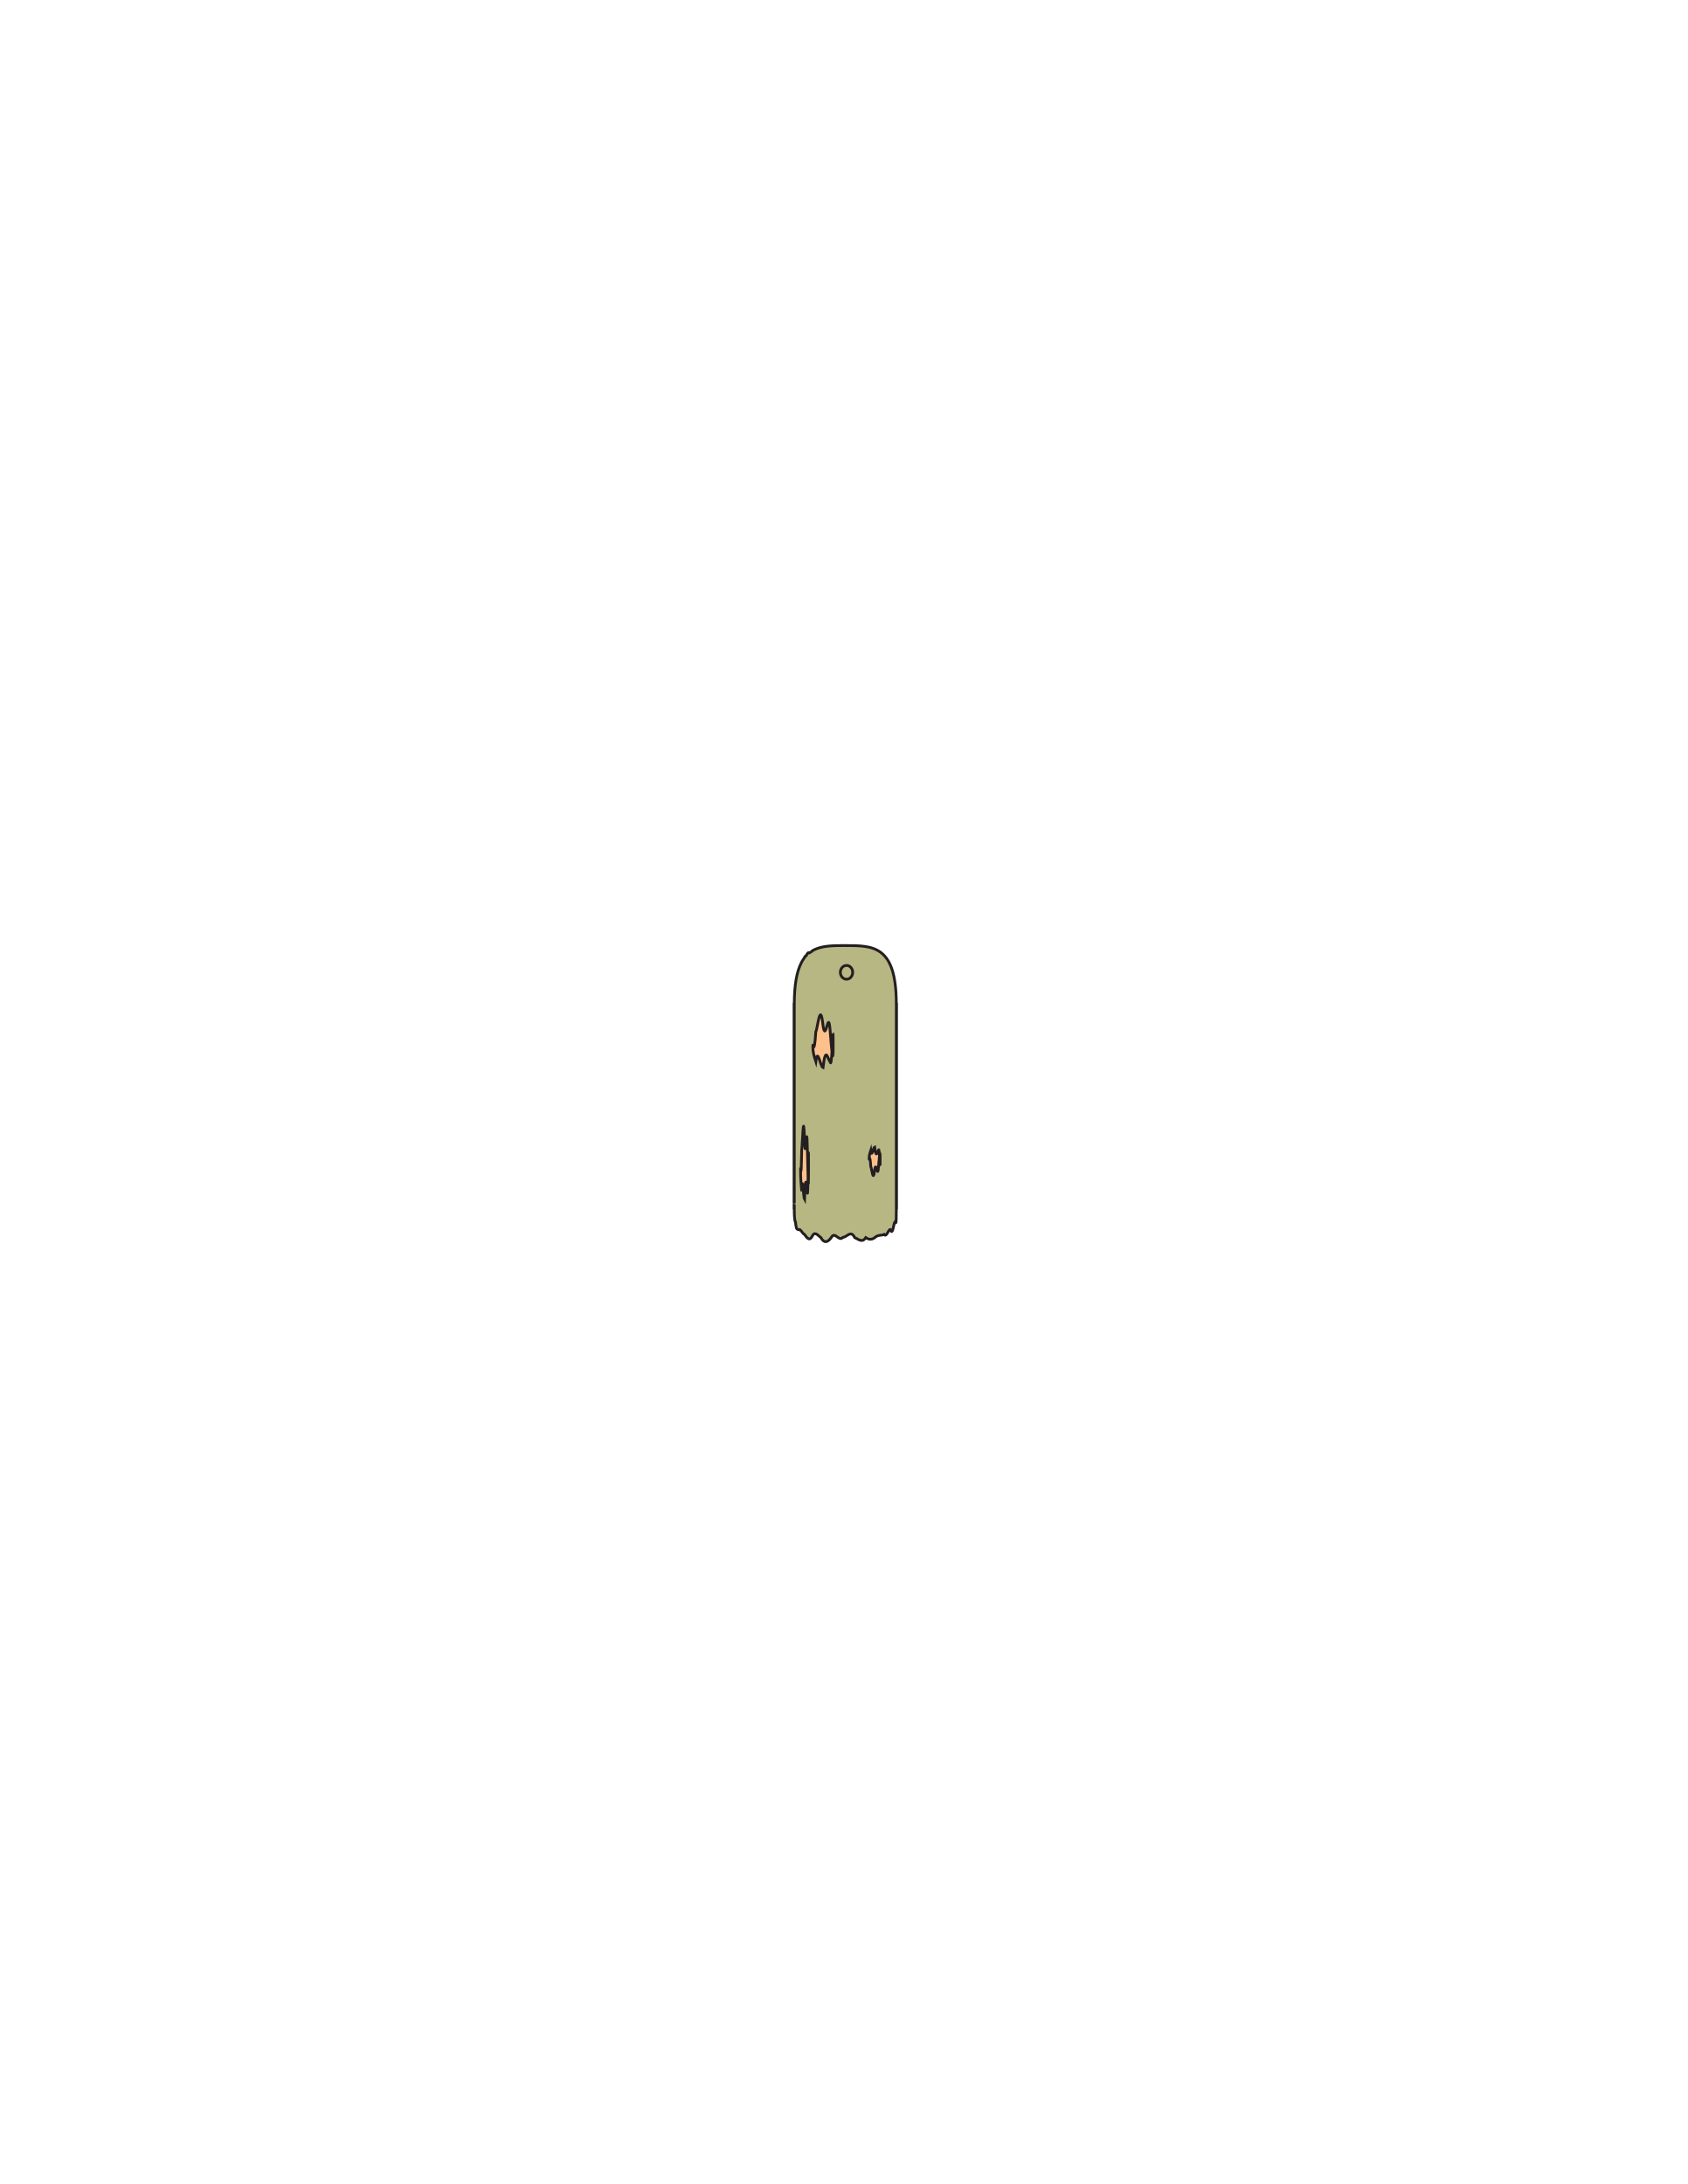
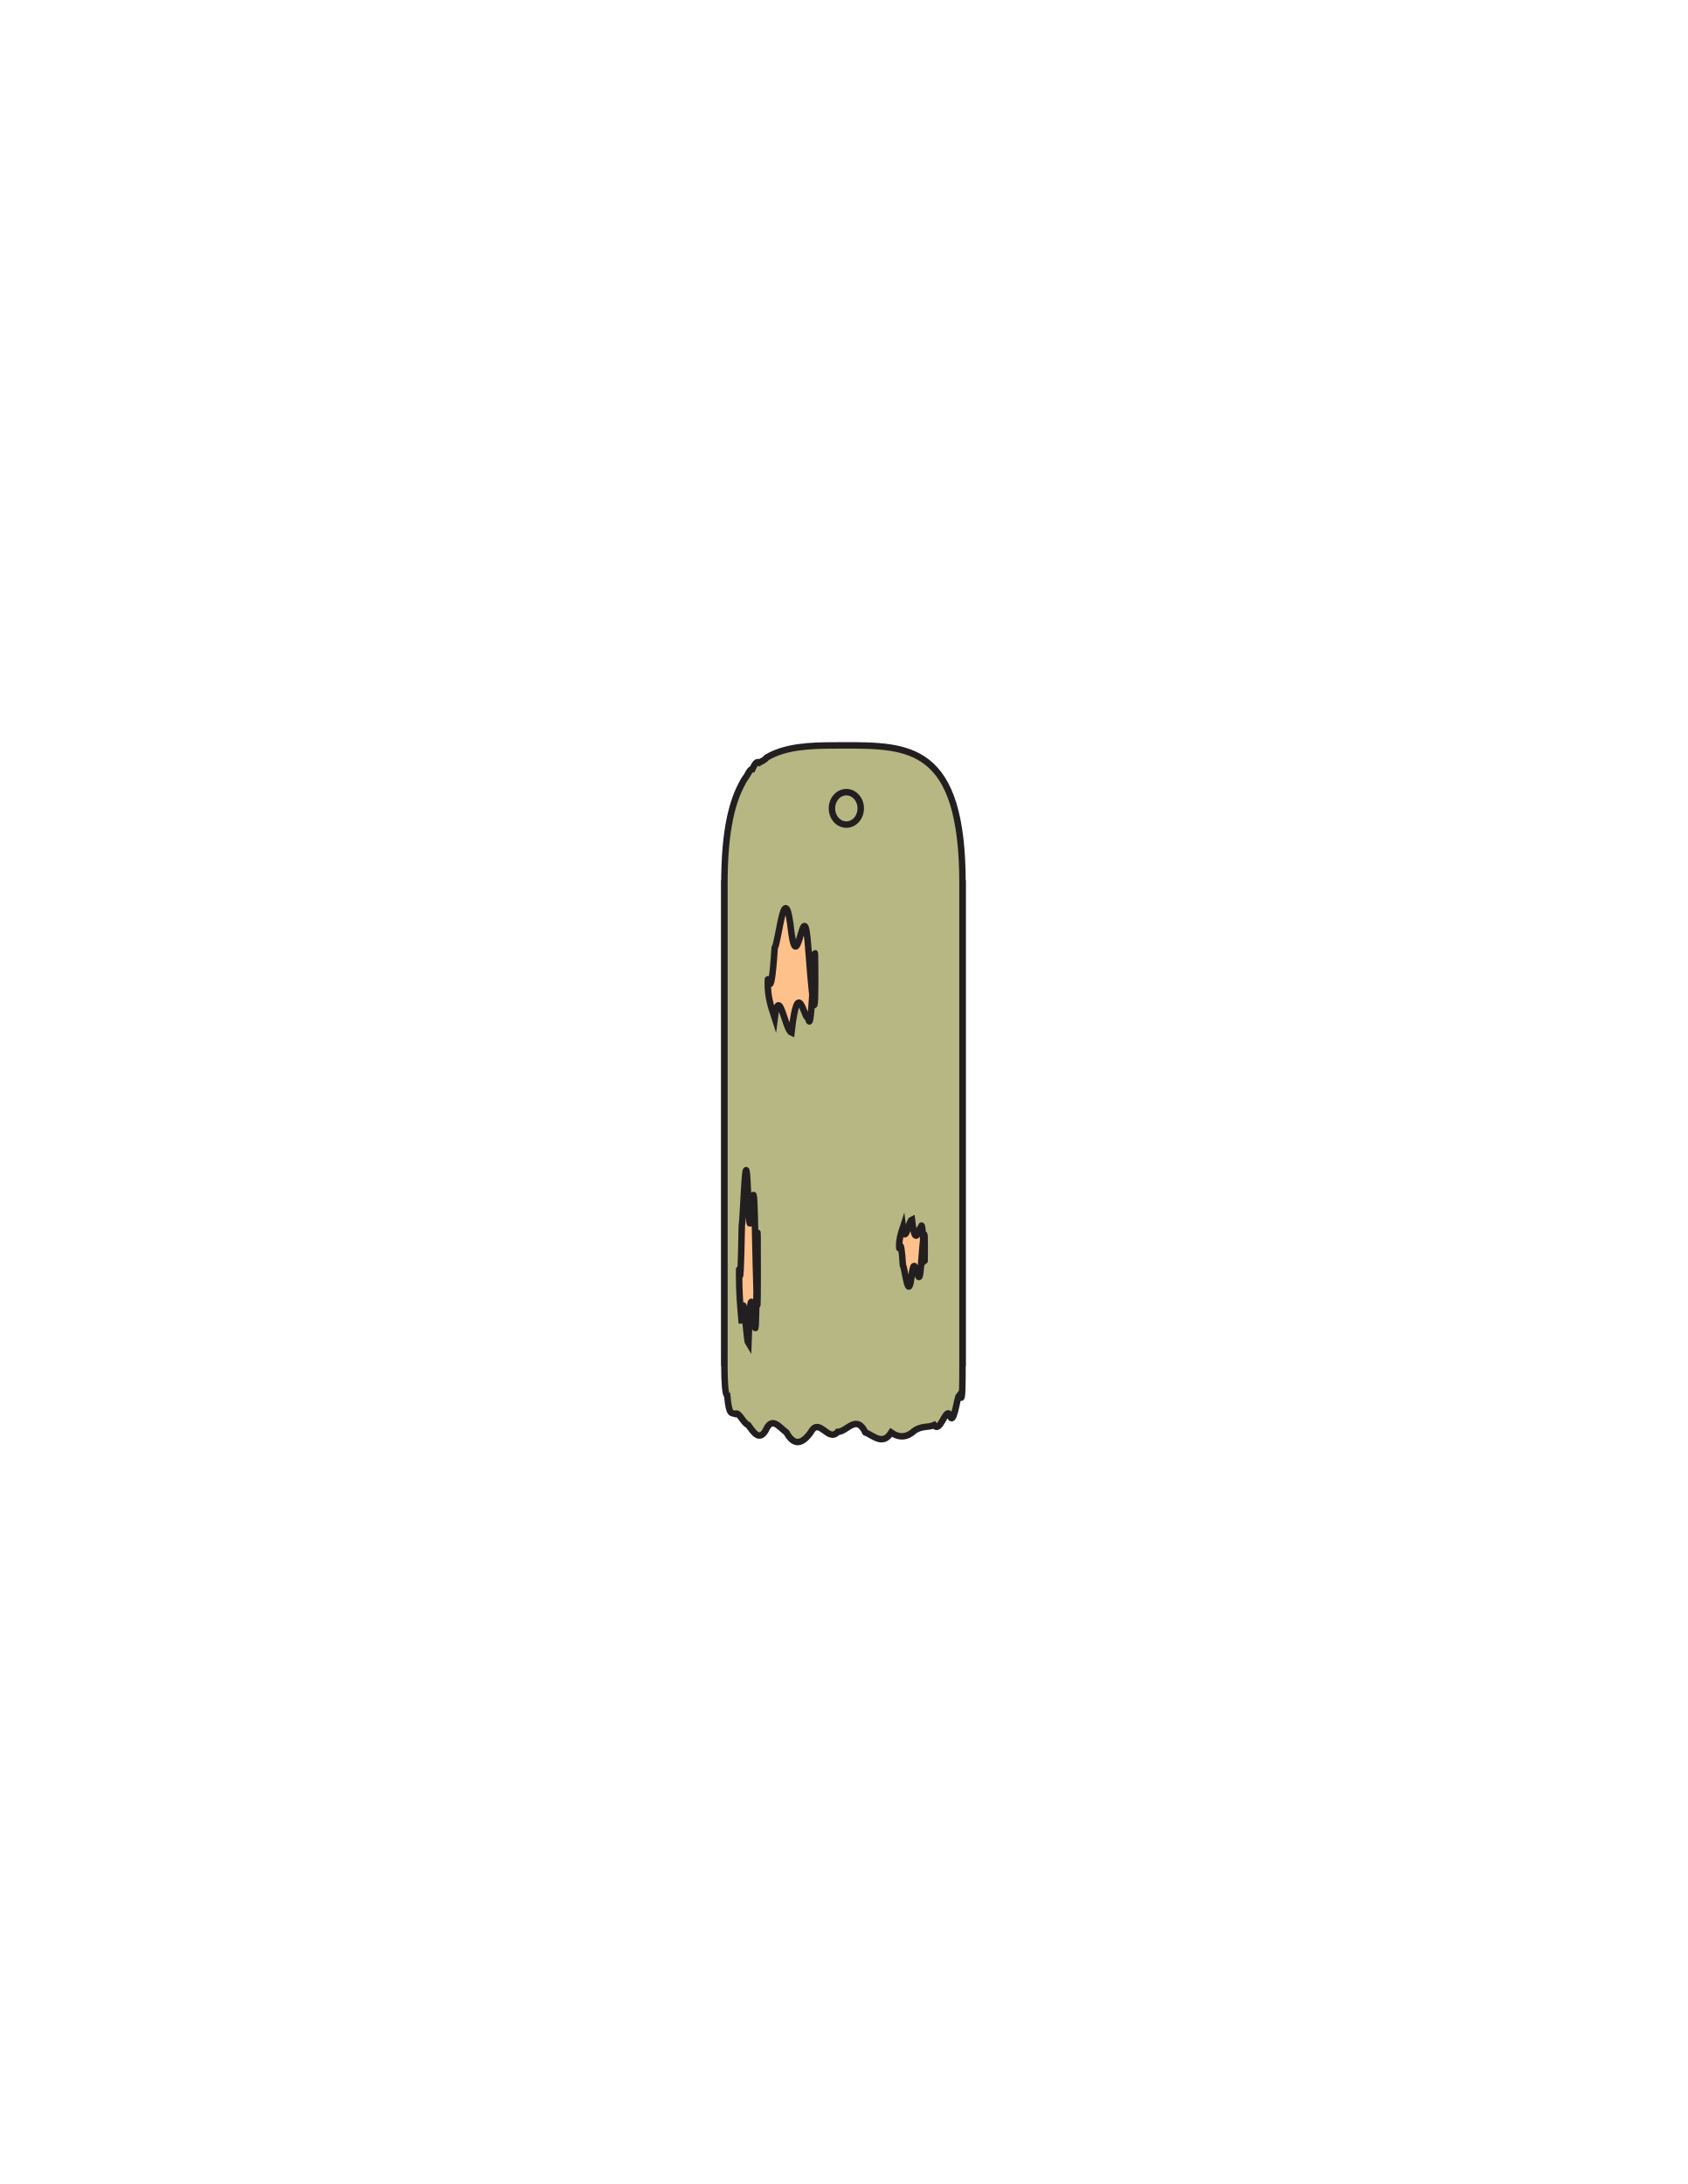
<svg xmlns="http://www.w3.org/2000/svg" version="1.1" id="Layer_1" x="0px" y="0px" width="612px" height="792px" viewBox="0 0 612 792" enable-background="new 0 0 612 792" xml:space="preserve">
-   <rect x="278.5" y="342.156" fill-opacity="0" fill="#231F20" width="57" height="108.807" />
-   <rect x="288" y="364.161" fill="#FFC18C" stroke="#231F20" stroke-miterlimit="10" width="37" height="73.885" />
-   <path fill="#B7B784" stroke="#231F20" stroke-miterlimit="10" d="M306.5,342.896c-3.973,0-7.654,0-10.669,1.25  c-0.432,0.179-0.848,0.383-1.25,0.617c-0.403,0.494-0.79,0.558-1.163,0.791c-0.371-0.308-0.729,0.238-1.068,0.987  c-0.339-0.029-0.661,0.735-0.965,1.207c-0.305,0.342-0.592,0.923-0.859,1.448c-1.605,3.149-2.525,7.875-2.525,14.964  c0,0,0,43.676,0,64.229c0,1.581,0,2.701,0,4.302c0,1.69,0,2.71,0,3.299c0,0.516,0,0.703,0,0.688c0,0.462,0,0.99,0,1.425  c0,0.308,0,0.566,0,0.717c0,0.012,0,0.018,0,0.028c0,2.297,0.151,4.217,0.439,4.244c0.288,3.259,0.713,2.63,1.264,2.846  c0.549-0.416,1.224,1.454,2.009,1.721c0.785,1.078,1.682,2.517,2.675,0.864c0.993-2.298,2.083-0.586,3.259,0.283  c1.175,2.12,2.435,1.8,3.767-0.03c1.33-2.466,2.731,1.646,4.192-0.069c1.459-0.006,2.896-2.792,4.29,0.069  c1.394,0.601,2.741,2.041,4.022,0.03c1.278,0.883,2.491,0.755,3.609-0.283c1.119-0.778,2.144-0.455,3.055-0.864  c0.911,1.288,1.705-2.4,2.36-1.721c0.654,2.396,1.17-2.434,1.521-2.846c0.349,0.323,0.537,1.665,0.537-4.244c0-0.19,0-0.602,0-0.745  c0-0.024,0-0.053,0-0.058c0-0.317,0-1.024,0-1.546c0-0.218,0-0.405,0-0.51c0-0.967,0-2.961,0-3.299c0-0.027,0-0.058,0-0.061  c0-1.83,0-2.679,0-4.241c0-20.553,0-64.229,0-64.229C325,342.896,316.715,342.896,306.5,342.896z M292.995,427.008  c-0.068,3.938-0.151,7.211-0.25,4.976c-0.26,0.305-0.621-9.468-1.02,3.123c-0.399-0.607-0.76-10.584-1.022-3.123  c-0.26-2.817-0.422-4.664-0.422-7.54c0-3.491,0.162,6.495,0.422-7.54c0.262-1.474,0.623-16.295,1.022-3.123  c0.399,9.789,0.76-10.106,1.02,3.123C292.844,421.508,292.927,424.954,292.995,427.008c0.11-6.605,0.175-15.083,0.175-2.564  C293.17,429.976,293.105,430.454,292.995,427.008z M301.66,381.363c-0.171,2.824-0.384,5.173-0.633,3.569  c-0.667,0.218-1.59-6.792-2.609,2.24c-1.017-0.436-1.939-7.593-2.606-2.24c-0.667-2.021-1.081-3.346-1.081-5.409  c0-2.505,0.413,4.659,1.081-5.409c0.667-1.057,1.589-11.689,2.606-2.24c1.02,7.022,1.942-7.25,2.609,2.24  C301.275,377.417,301.489,379.89,301.66,381.363c0.285-4.739,0.447-10.82,0.447-1.84  C302.106,383.492,301.944,383.834,301.66,381.363z M318.889,419.111c-0.089,0.794-0.205,2.127-0.339,3.908  c-0.36,5.116-0.859-2.578-1.408,1.208c-0.548,5.094-1.048-0.639-1.407-1.208c-0.36-5.429-0.58-1.566-0.58-2.917  c0-1.112,0.22-1.826,0.58-2.916c0.359,2.886,0.859-0.973,1.407-1.208c0.549,4.87,1.048,1.091,1.408,1.208  C318.684,416.322,318.8,417.588,318.889,419.111c0.155-1.333,0.24-1.148,0.24,0.991  C319.129,424.944,319.044,421.666,318.889,419.111z" />
-   <ellipse fill="none" stroke="#231F20" stroke-miterlimit="10" cx="306.947" cy="352.606" rx="2.238" ry="2.5" />
+   <rect x="240.5" y="268.56" fill="#231F20" fill-opacity="0" width="133" height="256" />
+   <rect x="262.667" y="320.333" fill="#FFC18C" stroke="#231F20" stroke-width="2.343" stroke-miterlimit="10" width="86.333" height="173.836" />
+   <path fill="#B7B784" stroke="#231F20" stroke-width="2.343" stroke-miterlimit="10" d="M305.833,270.3  c-9.271,0-17.859,0-24.895,2.941c-1.008,0.421-1.979,0.9-2.917,1.452c-0.941,1.161-1.843,1.312-2.714,1.861  c-0.866-0.725-1.701,0.56-2.492,2.322c-0.791-0.068-1.542,1.729-2.252,2.84c-0.711,0.804-1.381,2.171-2.004,3.406  c-3.745,7.409-5.892,18.528-5.892,35.208c0,0,0,102.761,0,151.117c0,3.72,0,6.355,0,10.123c0,3.975,0,6.376,0,7.762  c0,1.213,0,1.654,0,1.617c0,1.087,0,2.33,0,3.353c0,0.727,0,1.333,0,1.688c0,0.028,0,0.042,0,0.064c0,5.404,0.352,9.924,1.024,9.985  c0.672,7.668,1.663,6.188,2.95,6.696c1.28-0.977,2.856,3.421,4.687,4.05c1.832,2.537,3.925,5.922,6.242,2.034  c2.316-5.409,4.86-1.379,7.604,0.664c2.741,4.988,5.682,4.236,8.79-0.069c3.104-5.804,6.372,3.872,9.781-0.163  c3.405-0.014,6.758-6.569,10.012,0.163c3.251,1.413,6.394,4.802,9.383,0.069c2.983,2.079,5.813,1.775,8.422-0.664  c2.611-1.831,5.002-1.071,7.128-2.034c2.126,3.031,3.979-5.647,5.508-4.05c1.524,5.638,2.729-5.727,3.548-6.696  c0.813,0.761,1.253,3.918,1.253-9.985c0-0.445,0-1.415,0-1.753c0-0.055,0-0.124,0-0.136c0-0.746,0-2.408,0-3.637  c0-0.513,0-0.954,0-1.199c0-2.277,0-6.967,0-7.762c0-0.064,0-0.138,0-0.145c0-4.307,0-6.303,0-9.979c0-48.356,0-151.116,0-151.116  C349,270.3,329.668,270.3,305.833,270.3z M274.322,468.198c-0.159,9.267-0.353,16.966-0.583,11.709  c-0.607,0.717-1.449-22.278-2.38,7.348c-0.931-1.429-1.774-24.902-2.384-7.348c-0.607-6.629-0.984-10.974-0.984-17.74  c0-8.214,0.377,15.281,0.984-17.74c0.61-3.47,1.454-38.339,2.384-7.348c0.931,23.031,1.773-23.778,2.38,7.348  C273.969,455.258,274.163,463.366,274.322,468.198c0.256-15.539,0.408-35.487,0.408-6.031  C274.73,475.181,274.578,476.307,274.322,468.198z M294.541,360.805c-0.399,6.645-0.897,12.172-1.478,8.398  c-1.556,0.512-3.709-15.98-6.087,5.27c-2.373-1.026-4.524-17.864-6.081-5.27c-1.556-4.755-2.522-7.873-2.522-12.727  c0-5.894,0.964,10.962,2.522-12.726c1.557-2.487,3.708-27.503,6.081-5.271c2.38,16.521,4.531-17.058,6.087,5.271  C293.642,351.521,294.142,357.34,294.541,360.805c0.664-11.149,1.042-25.457,1.042-4.329  C295.581,365.814,295.202,366.619,294.541,360.805z M334.74,449.619c-0.207,1.868-0.479,5.005-0.791,9.193  c-0.838,12.037-2.003-6.063-3.285,2.842c-1.278,11.987-2.445-1.503-3.281-2.842c-0.841-12.773-1.354-3.684-1.354-6.863  c0-2.615,0.513-4.295,1.354-6.861c0.836,6.792,2.003-2.288,3.281-2.842c1.282,11.458,2.447,2.568,3.285,2.842  C334.262,443.058,334.533,446.035,334.74,449.619c0.362-3.136,0.561-2.702,0.561,2.33  C335.301,463.343,335.103,455.63,334.74,449.619z" />
+   <ellipse fill="none" stroke="#231F20" stroke-width="2.343" stroke-miterlimit="10" cx="306.877" cy="293.146" rx="5.221" ry="5.882" />
</svg>
